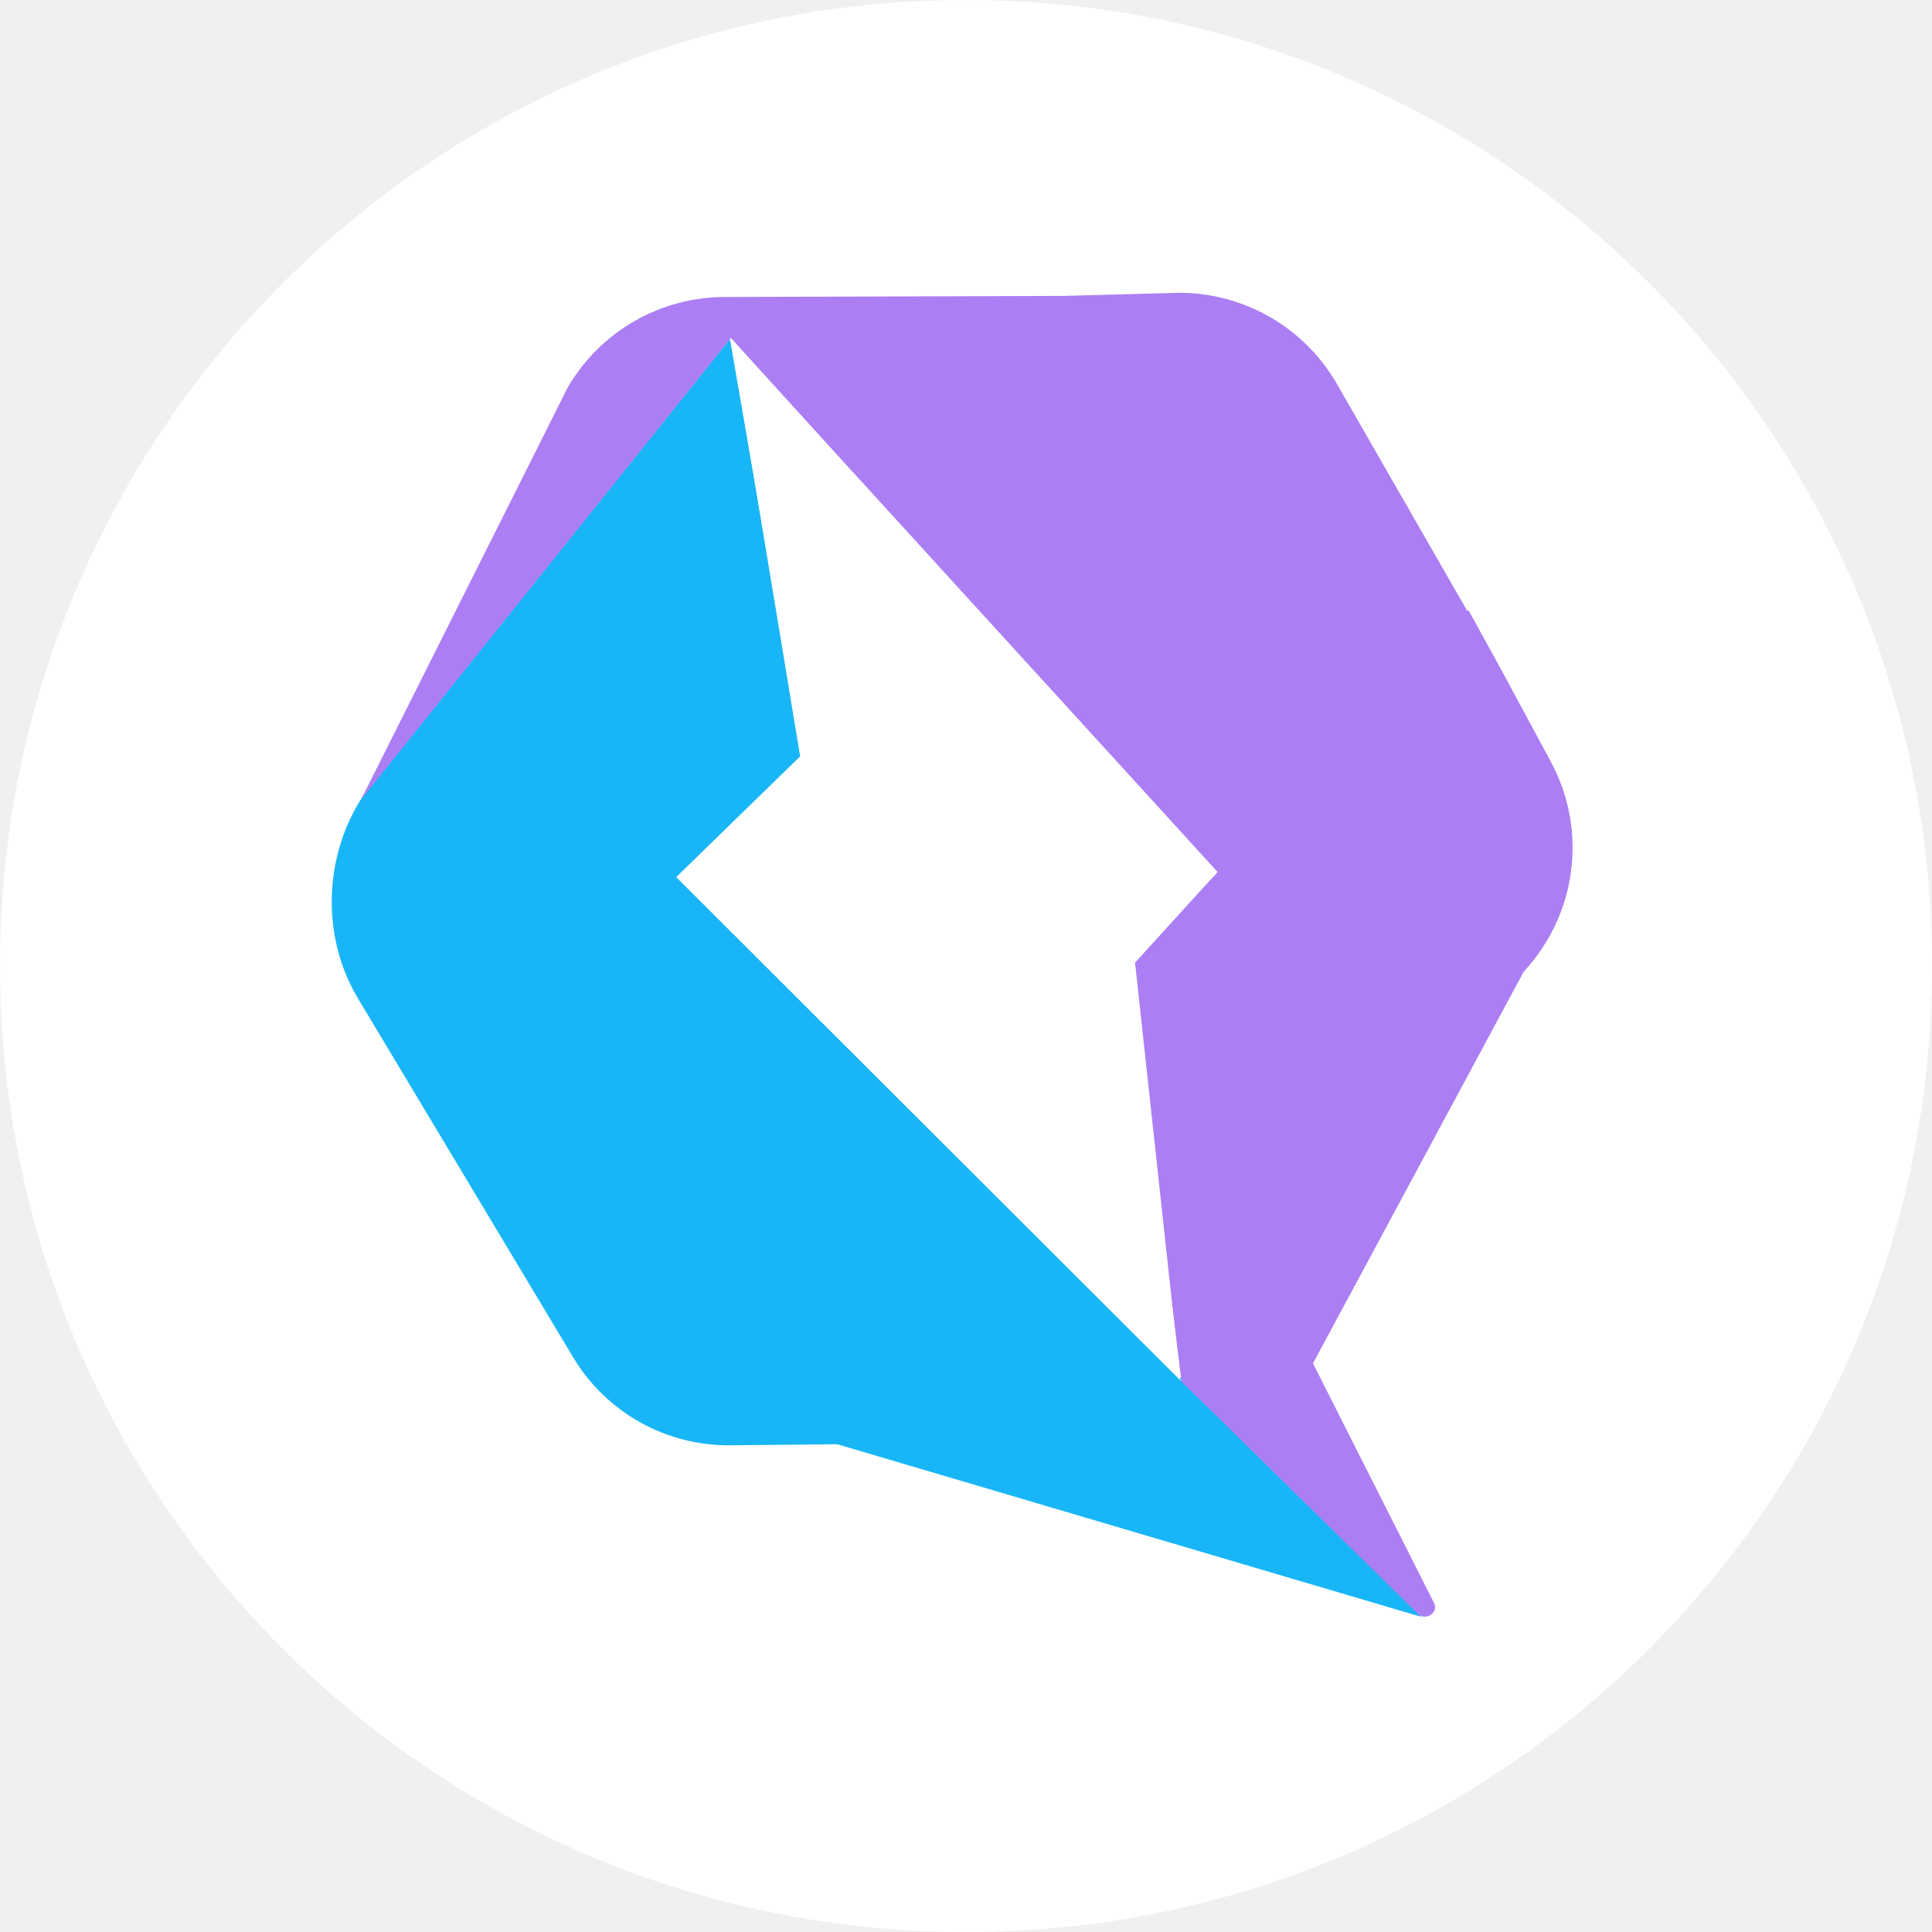
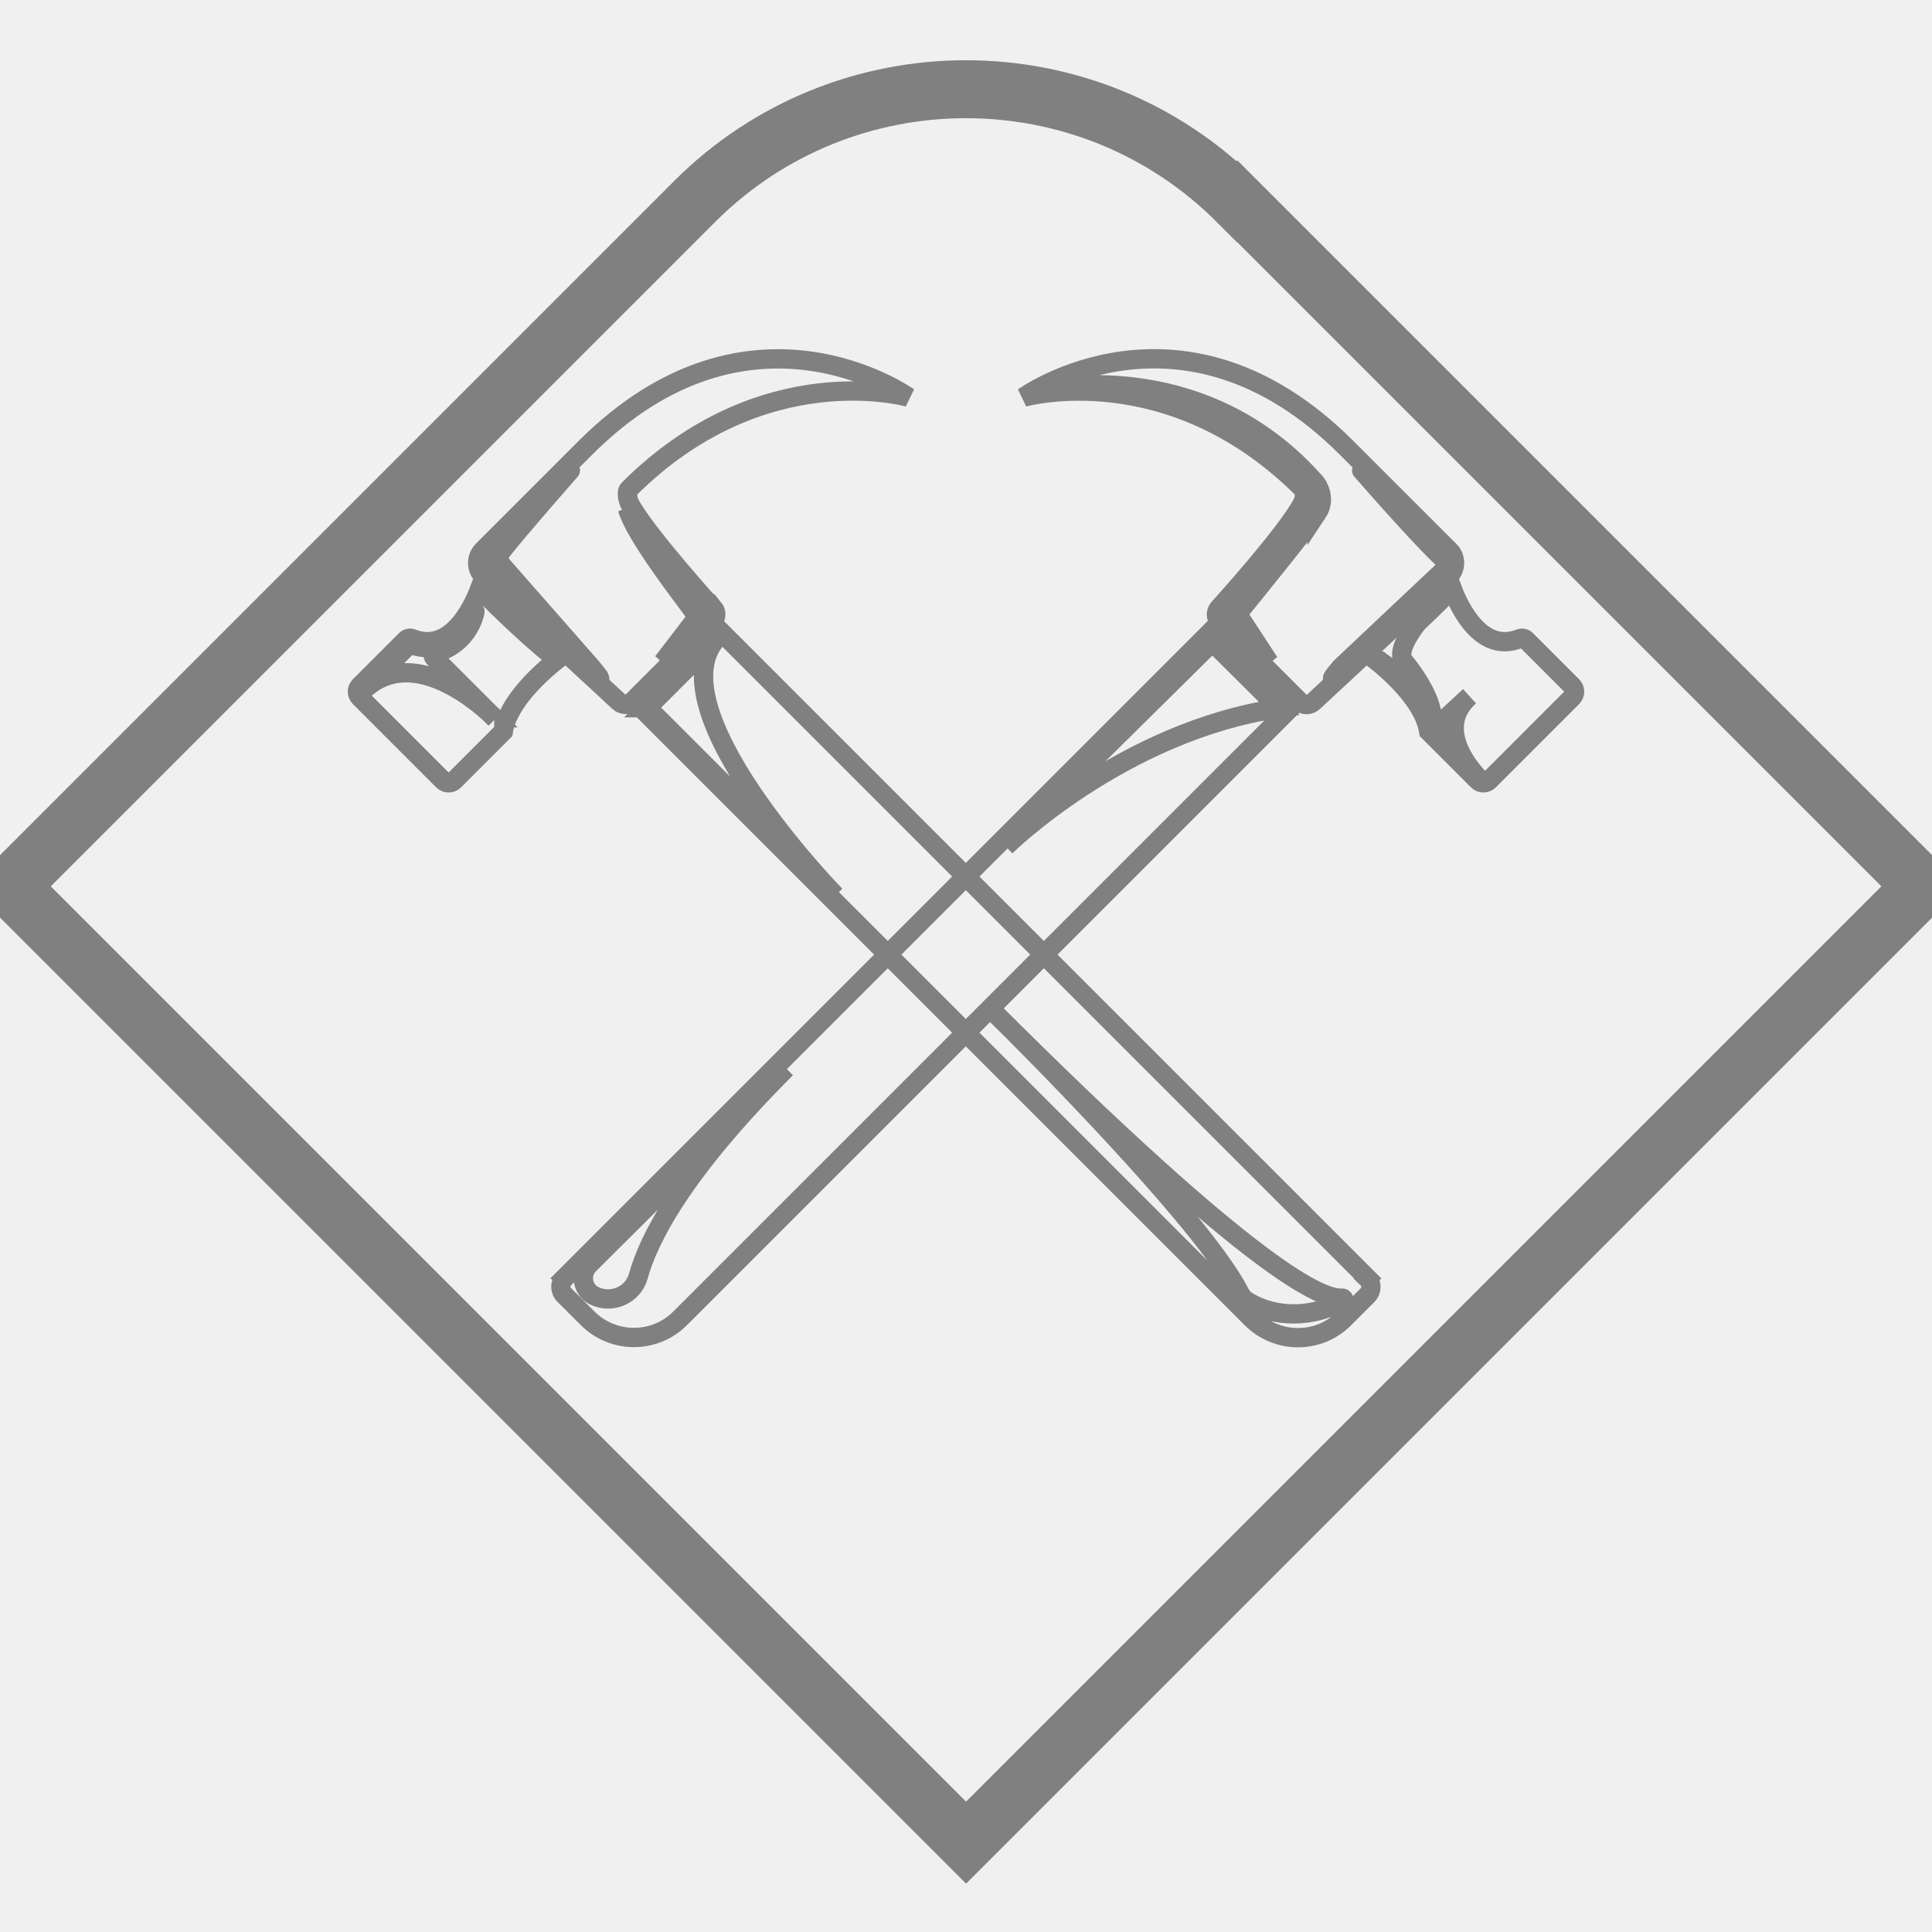
- <svg xmlns="http://www.w3.org/2000/svg" fill="none" viewBox="0 0 500 500">
-   <g clip-path="url(#a)">
-     <circle cx="250" cy="250" r="250" fill="#fff" />
-     <path fill="#18B6F6" d="m367.87 418.45-61.17-61.18-.94.13v-.67L175.7 227.53l32.05-31.13L188.9 87.73 99.56 199.09c-15.22 15.42-18.03 40.51-7.08 59.03l55.83 93.11a46.82 46.82 0 0 0 40.73 22.81l27.65-.27 151.18 44.68Z" />
-     <path fill="#AC7EF4" d="m401.25 196.94-12.29-22.81-6.41-11.67-2.54-4.56-.26.26-33.66-58.63a47.07 47.07 0 0 0-41.27-23.75l-29.51.8-88.01.28a47.07 47.07 0 0 0-40.33 23.34L93.4 207l95.76-119.54L314.7 226.19l-22.3 22.67 13.35 108.54.13-.26v.26h-.26l.26.27 10.42 10.2 50.62 49.78c2.13 2 5.6-.4 4.13-2.96l-31.25-61.85 54.5-101.3 1.73-2c.67-.81 1.33-1.62 1.87-2.42a46.8 46.8 0 0 0 3.34-50.18Z" />
-     <path fill="#fff" d="M315.1 225.65 189.18 87.6l17.9 108.14L175 227l130.5 130.27-11.75-108.14 21.37-23.48Z" />
+ <svg class="logo" viewBox="0 0 100 100" fill="none" stroke="grey" width="40" height="40">
+   <g>
+     <path d="M29.21,66.17c-.24.24-.24.63,0,.86l1.2,1.2c1.33,1.33,3.48,1.33,4.8,0l31.61-31.61-4.04-4.04-33.58,33.58ZM33.04,66.05c-.27.98-1.37,1.46-2.28,1.02-.62-.3-.76-1.13-.27-1.62l10.2-10.15c-5.35,5.35-7.11,8.79-7.65,10.75ZM52.05,43.81l10.7-10.58,3.45,3.43c-8.09,1.18-14.15,7.15-14.15,7.15Z" />
+     <path d="M81.38,35.51l-2.39-2.39c-.09-.09-.23-.11-.34-.06-1.96.77-3.09-1.55-3.49-2.61-.34.39-1.05,1.09-1.8,1.79-.55.72-1.04,1.57-.69,1.99.67.81,1.66,2.33,1.42,3.25.01.03-.39-1.7-2.64-3.25-.09-.09-.19-.1-.27-.08.79.63,2.53,2.17,2.77,3.71l2.54,2.54c.16.16.42.16.58,0l4.31-4.31c.16-.16.16-.42,0-.58ZM76.44,40.17l-2.28-2.37,1.9-1.76c-1.76,1.58-.1,3.6.37,4.12l.12.13s-.05-.05-.12-.13Z" />
+     <path d="M75.01,28.49l-5.31-5.31c-8.52-8.52-16.72-2.62-16.72-2.62,0,0,7.55-2.16,14.48,4.77.13.13.04.55-.04.71-.8,1.55-4.35,5.46-4.35,5.46-.14.18-.14.41-.02.59l4.29,4.29c.19.13.45.12.63-.04l2.55-2.37s3.57-3.35,4.5-4.18c.35-.36.36-.94,0-1.3ZM68.17,26.56c-.52.79-3.73,4.74-3.96,5.02,0,.01-.01.02-.01.02-.09.12-.09.28,0,.4l1.49,2.28-2.27-2.27c-.13-.13-.13-.34,0-.46,0,0,3.07-3.15,4.41-5.54.15-.27.08-.53-.15-.85,0,0-5.17-6.22-13.46-5.03.65-.12,8.27-1.53,13.89,4.88,0,0,.6.75.06,1.56ZM69.5,34.65c-.77.74-.61.5-.11-.1l5.23-4.93c.17-.19.25-.46.1-.69,0,0-.72-.56-4.24-4.58-.12-.14,4.33,4.39,4.33,4.39.26.26.25.67-.01.92l-5.3,4.99Z" />
  </g>
-   <defs>
-     <clipPath id="a">
-       <path fill="#fff" d="M0 0h500v500H0z" />
-     </clipPath>
-   </defs>
+   <g>
+     <path d="M70.79,66.17l-33.58-33.58-4.04,4.04,31.61,31.61c1.33,1.33,3.48,1.33,4.8,0l1.2-1.2c.24-.24.24-.63,0-.86ZM33.51,36.63l3.7-3.7c-3.57,3.57,6.03,13.42,6.03,13.42l-9.72-9.72ZM69.51,67.35c-2.03,1.07-3.92.67-5-.03-.14-.09-.25-.23-.33-.38-1.7-3.33-8.95-10.76-11.78-13.6-.38-.37-.76-.75-1.15-1.14,0,0,.44.44,1.15,1.14,13.41,13.28,16.28,13.9,17.07,13.85.09,0,.13.12.05.17Z" />
+     <path d="M24.84,30.45c-.4,1.05-1.52,3.38-3.49,2.61-.12-.05-.25-.03-.34.06l-2.39,2.39c-.16.16-.16.42,0,.58l4.31,4.31c.16.16.42.16.58,0l2.54-2.54c.24-1.55,2.02-3.11,2.79-3.72-.72-.49-3.26-2.83-4-3.69ZM25.59,37.15c-.5-.5-4.13-3.91-6.76-1.44l2.3-2.3c.05-.05.13-.07.19-.04.44.17,2.14.64,3.26-1.74.03-.05-.21,1.64-2.04,2.17-.11.03-.15.16-.07.24l3.11,3.11.06.06-.06-.06Z" />
+     <path d="M36.93,31.5s-3.55-3.91-4.35-5.46c-.08-.16-.17-.59-.04-.71,6.94-6.94,14.48-4.77,14.48-4.77,0,0-8.21-5.89-16.72,2.62l-5.31,5.31c-.36.36-.35.94,0,1.3.93.84,4.48,4.17,4.5,4.18,0,0,0,0,0,0h0l2.55,2.36c.18.16.43.17.63.04l4.29-4.29c.12-.18.12-.42-.02-.59ZM30.5,34.65l-5.3-4.99c-.26-.25-.27-.66-.01-.92,0,0,4.45-4.54,4.33-4.39-3.52,4.02-3.61,4.26-3.61,4.26-.15.23-.07.5.1.69l4.61,5.25c.5.6.66.84-.11.1ZM36.58,32l-2.27,2.27,1.65-2.15c.09-.12.09-.28,0-.4-.62-.85-3.1-4.03-3.48-5.39,0,0,1.55,2.74,4.09,5.2.13.13.13.34,0,.46Z" />
+   </g>
+   <path class="st0" d="M34.86,10.88h50.14v70H15V30.75c0-10.96,8.9-19.86,19.86-19.86Z" transform="translate(47.09 -21.92) rotate(45)" stroke-width="3" />
</svg>
